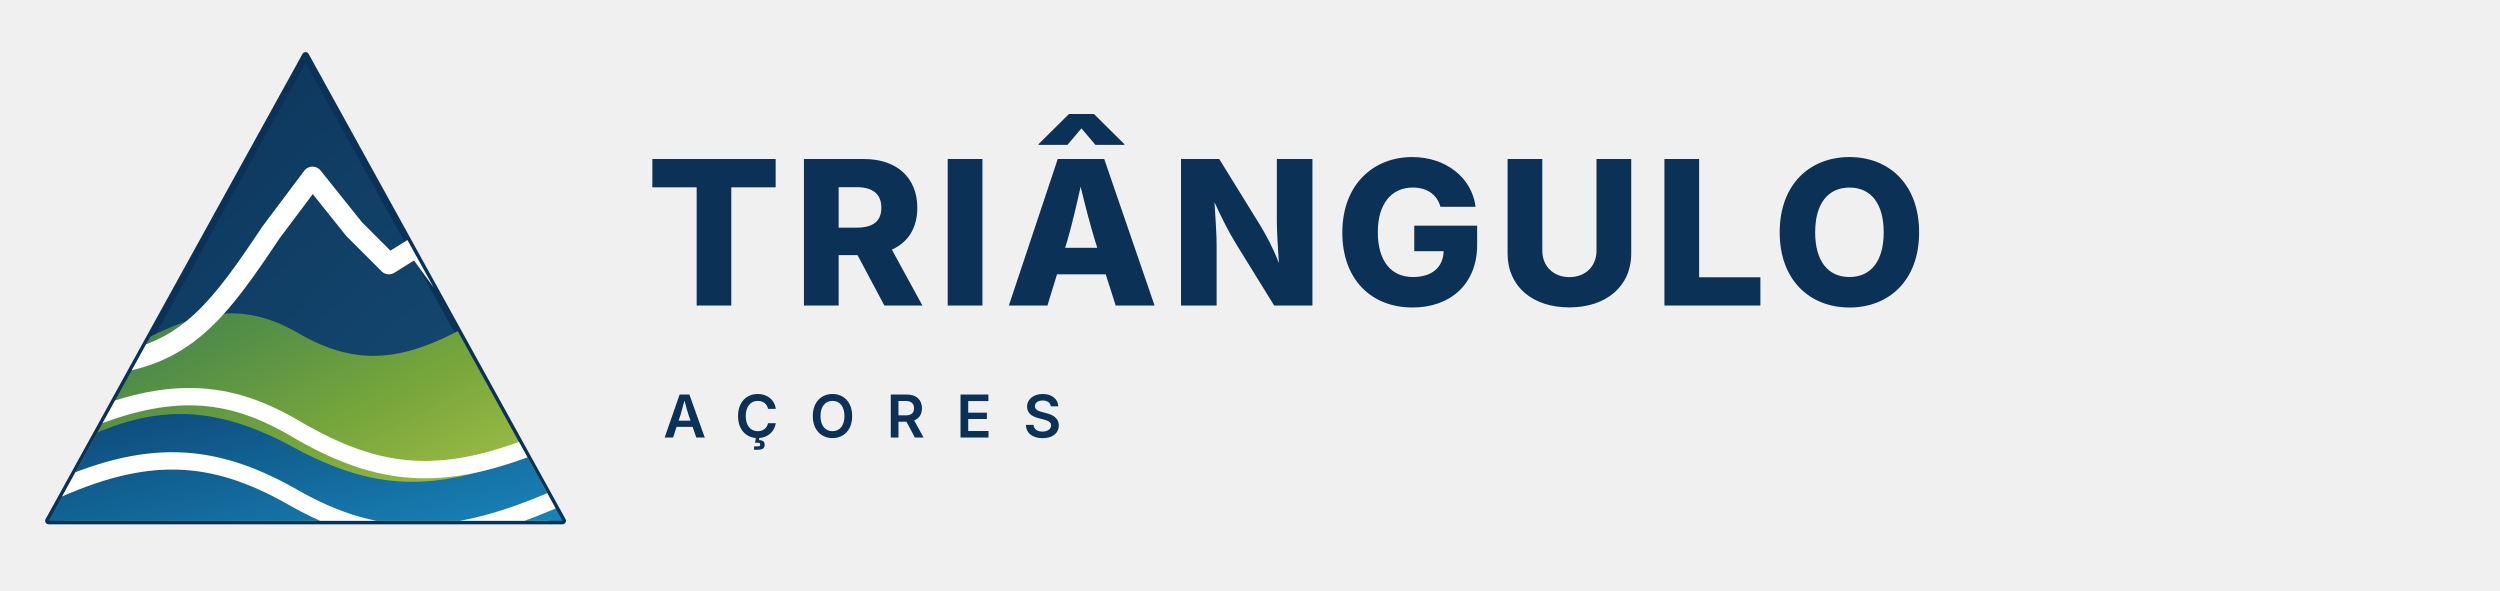
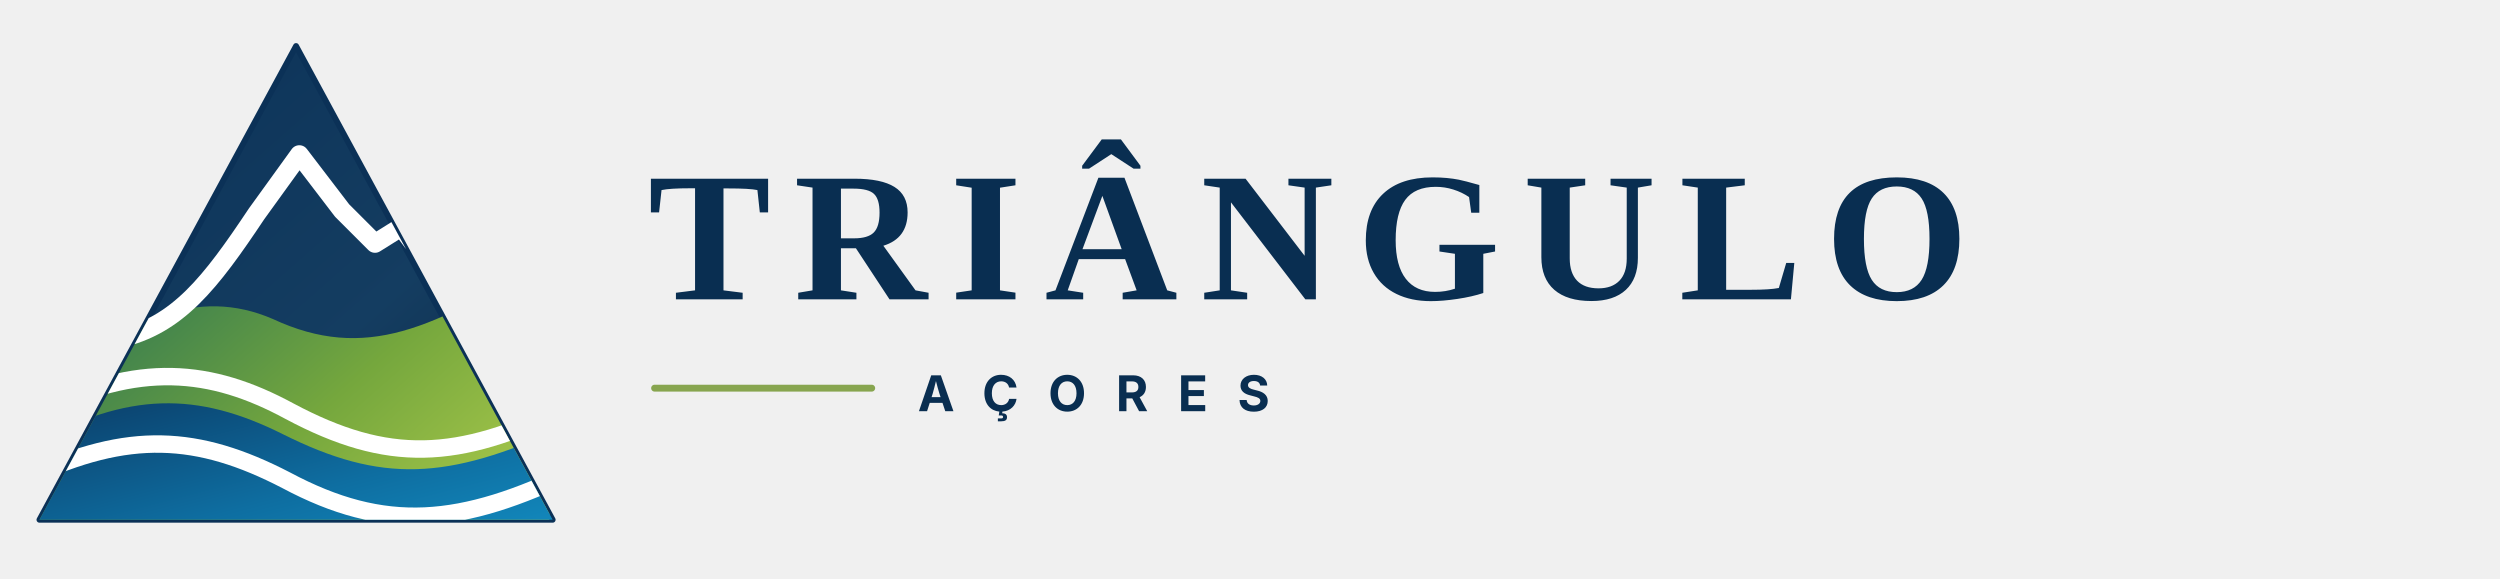
- <svg xmlns="http://www.w3.org/2000/svg" viewBox="0 0 720 170" role="img" aria-labelledby="t d">
+ <svg xmlns="http://www.w3.org/2000/svg" viewBox="0 0 760 176" role="img" aria-labelledby="t d">
  <defs>
-     <linearGradient id="sky" x1="0" y1="0" x2="1" y2="1">
-       <stop stop-color="#0b3157" />
-       <stop offset="1" stop-color="#174f77" />
+     <linearGradient id="mount" x1="0" y1="0" x2=".95" y2="1">
+       <stop offset="0" stop-color="#0b3157" />
+       <stop offset=".62" stop-color="#143d61" />
+       <stop offset="1" stop-color="#0e2741" />
    </linearGradient>
-     <linearGradient id="land" x1="0" y1="0" x2="1" y2="1">
-       <stop stop-color="#2f7655" />
-       <stop offset=".58" stop-color="#77a63b" />
-       <stop offset="1" stop-color="#b2c94c" />
+     <linearGradient id="land" x1="0" y1=".25" x2="1" y2=".85">
+       <stop offset="0" stop-color="#2e7653" />
+       <stop offset=".55" stop-color="#75a73d" />
+       <stop offset="1" stop-color="#aac94b" />
    </linearGradient>
    <linearGradient id="sea" x1="0" y1="0" x2="1" y2="1">
-       <stop stop-color="#0d4776" />
-       <stop offset="1" stop-color="#1a8bc1" />
+       <stop offset="0" stop-color="#0b3d68" />
+       <stop offset=".58" stop-color="#0e6ea1" />
+       <stop offset="1" stop-color="#138dc1" />
    </linearGradient>
    <clipPath id="tri">
-       <path d="M84 8 158 142H10Z" />
+       <path d="M86 7 164 151H8Z" />
    </clipPath>
  </defs>
-   <g transform="translate(4 8)">
-     <path d="M84 8 158 142H10Z" fill="url(#sky)" stroke="#0b3157" stroke-width="2" stroke-linejoin="round" />
+   <g transform="translate(4 7)">
+     <path d="M86 7 164 151H8Z" fill="url(#mount)" stroke="#0b3157" stroke-width="1.8" stroke-linejoin="round" />
    <g clip-path="url(#tri)">
-       <path d="M19 101C48 82 63 77 82 88c24 14 41 4 72-17v74H14Z" fill="url(#land)" />
-       <path d="M13 122c25-14 43-14 66-2 27 15 45 14 79-1v31H8Z" fill="url(#sea)" />
-       <path d="M32 96c19-4 28-16 42-37l12-16 12 15 10 10 8-5 19 26" fill="none" stroke="#fff" stroke-width="6" stroke-linecap="round" stroke-linejoin="round" />
-       <path d="M14 116c30-14 48-12 68 0 26 15 45 15 78 0" fill="none" stroke="#fff" stroke-width="5" stroke-linecap="round" />
-       <path d="M10 134c28-13 47-12 70 1 26 15 48 14 82-2" fill="none" stroke="#fff" stroke-width="5" stroke-linecap="round" />
+       <path d="M10 112C34 90 56 80 79 90c28 13 49 3 84-19v82H7Z" fill="url(#land)" />
+       <path d="M6 128c29-16 50-16 76-3 30 15 50 14 85-2v35H4Z" fill="url(#sea)" />
+       <path d="M32 96c18-4 28-17 42-38l13-18 13 17 10 10 8-5 20 27" fill="none" stroke="#fff" stroke-width="5.7" stroke-linecap="round" stroke-linejoin="round" />
+       <path d="M8 118c30-15 52-13 76 0 30 16 51 15 84-1" fill="none" stroke="#fff" stroke-width="5.3" stroke-linecap="round" />
+       <path d="M5 138c30-14 51-13 78 1 30 16 53 14 88-3" fill="none" stroke="#fff" stroke-width="5.3" stroke-linecap="round" />
    </g>
  </g>
-   <g fill="#0b3157">
-     <text x="186" y="88" font-family="Inter,Montserrat,Avenir Next,Arial,sans-serif" font-size="58" font-weight="760" letter-spacing="3">TRIÂNGULO</text>
-     <text x="191" y="126" font-family="Inter,Montserrat,Avenir Next,Arial,sans-serif" font-size="17" font-weight="620" letter-spacing="9">AÇORES</text>
+   <g fill="#092e51">
+     <text x="197" y="91" font-family="Georgia, 'Times New Roman', serif" font-size="56" font-weight="600" letter-spacing="7">TRIÂNGULO</text>
+     <path d="M199 118h66" stroke="#87a54f" stroke-width="2.1" stroke-linecap="round" />
+     <text x="279" y="125" font-family="Inter, Avenir Next, Arial, sans-serif" font-size="15" font-weight="700" letter-spacing="9">AÇORES</text>
  </g>
</svg>
